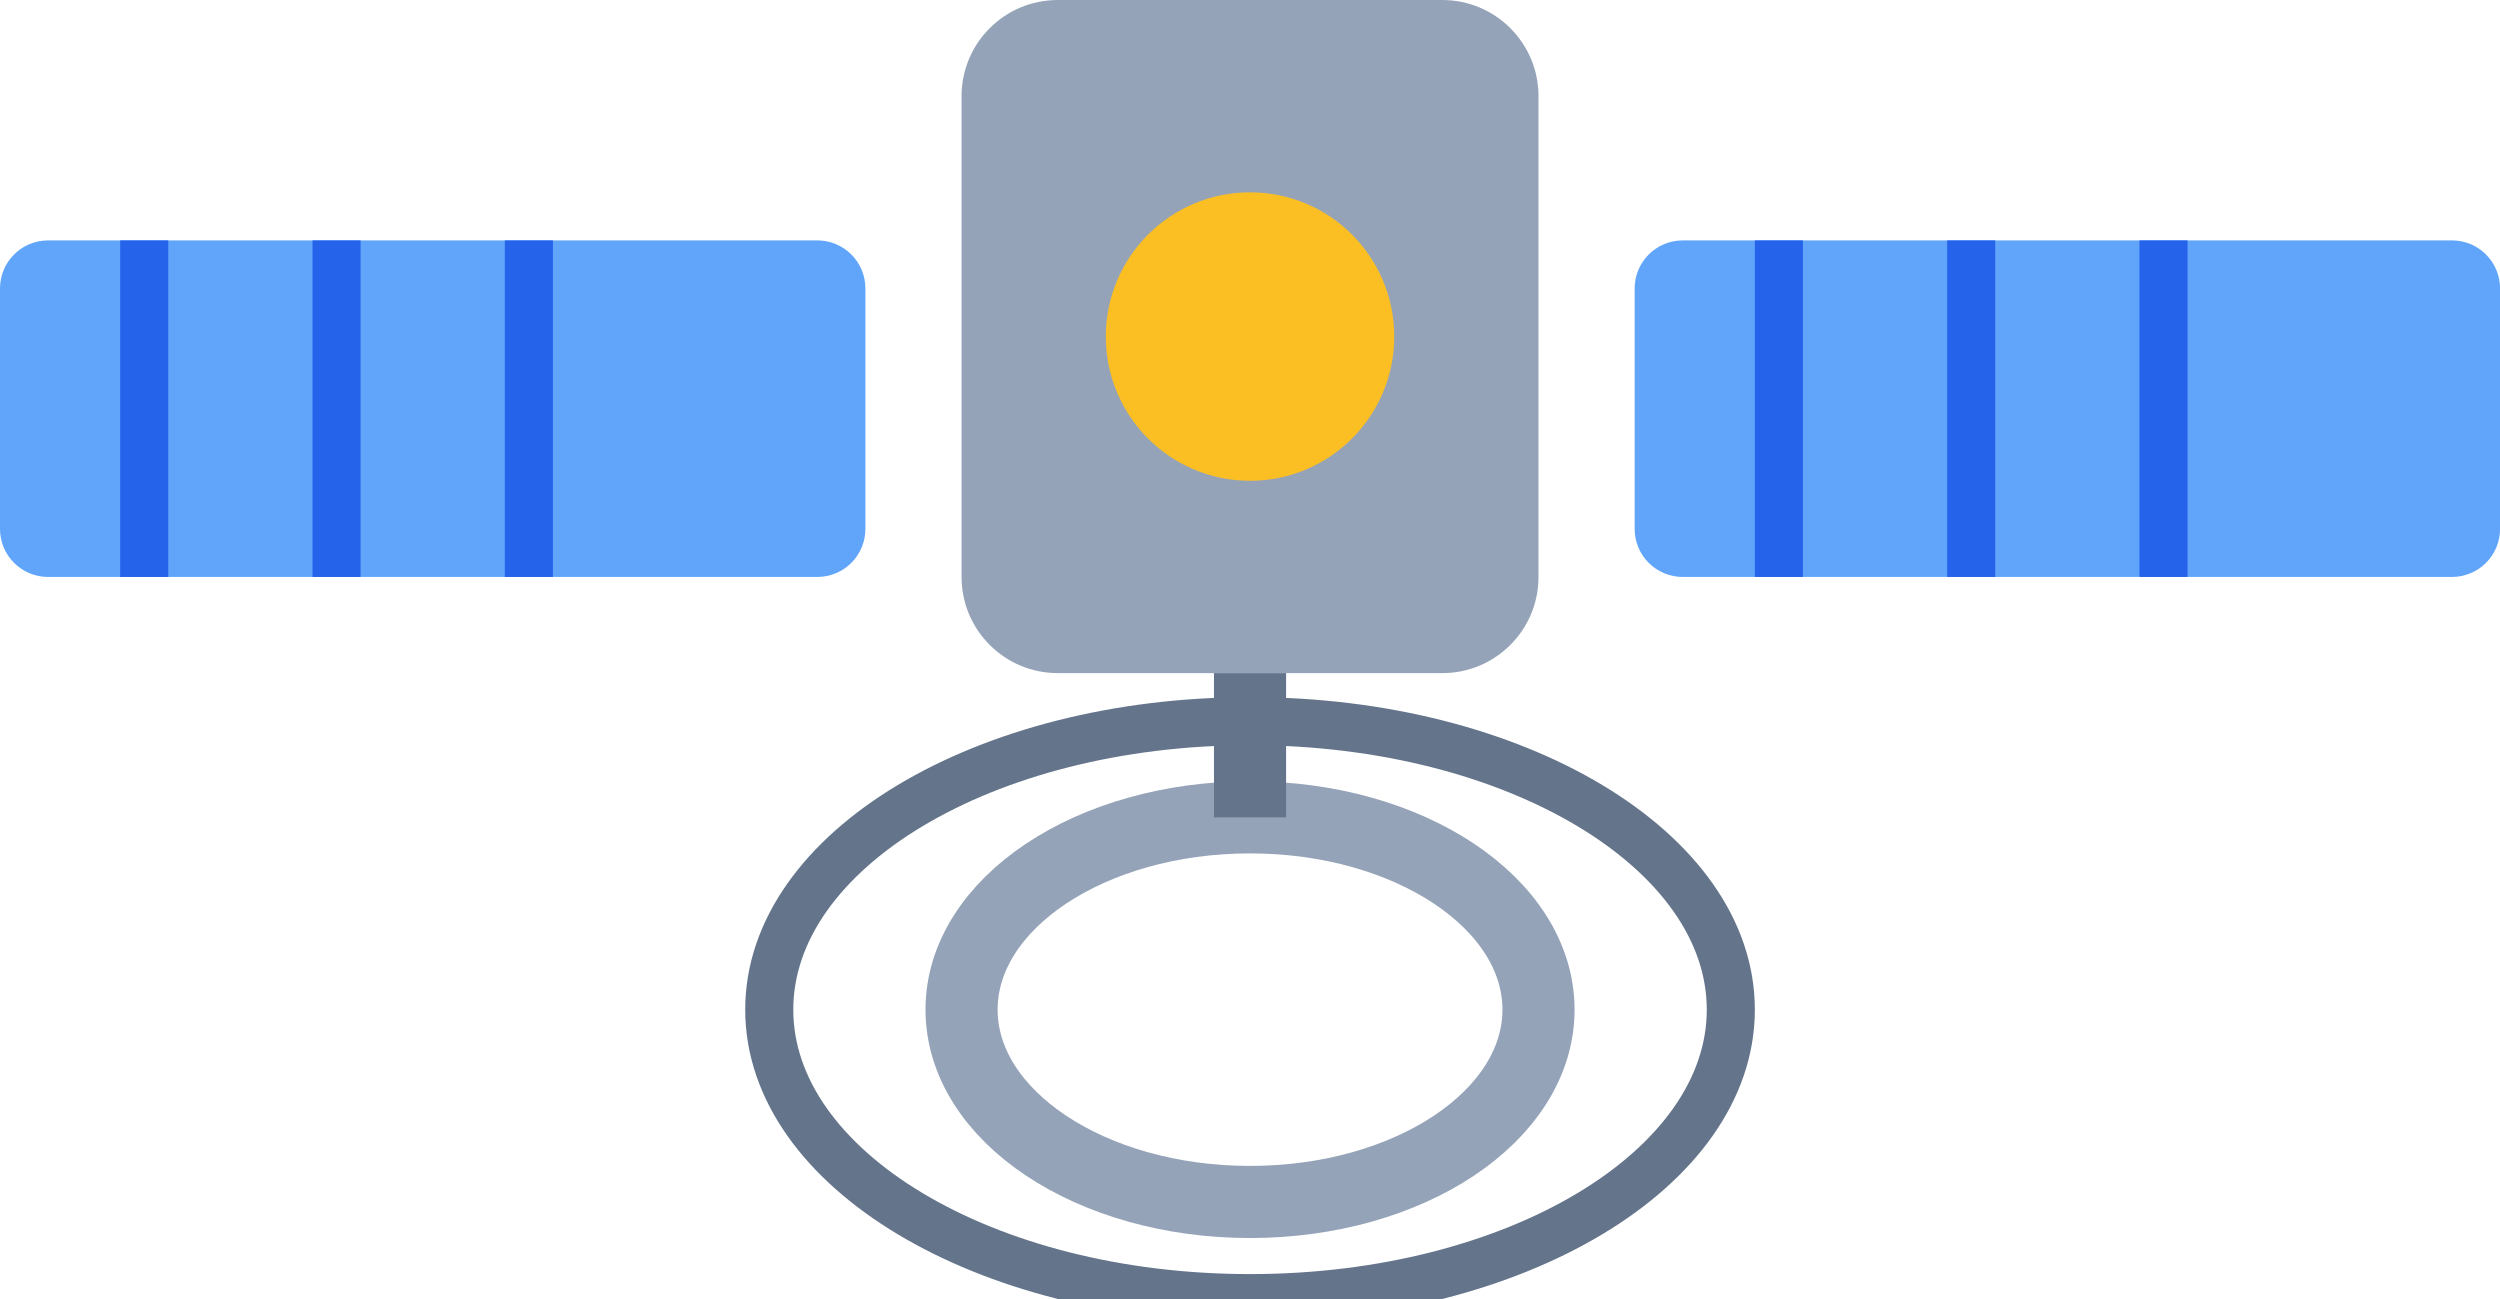
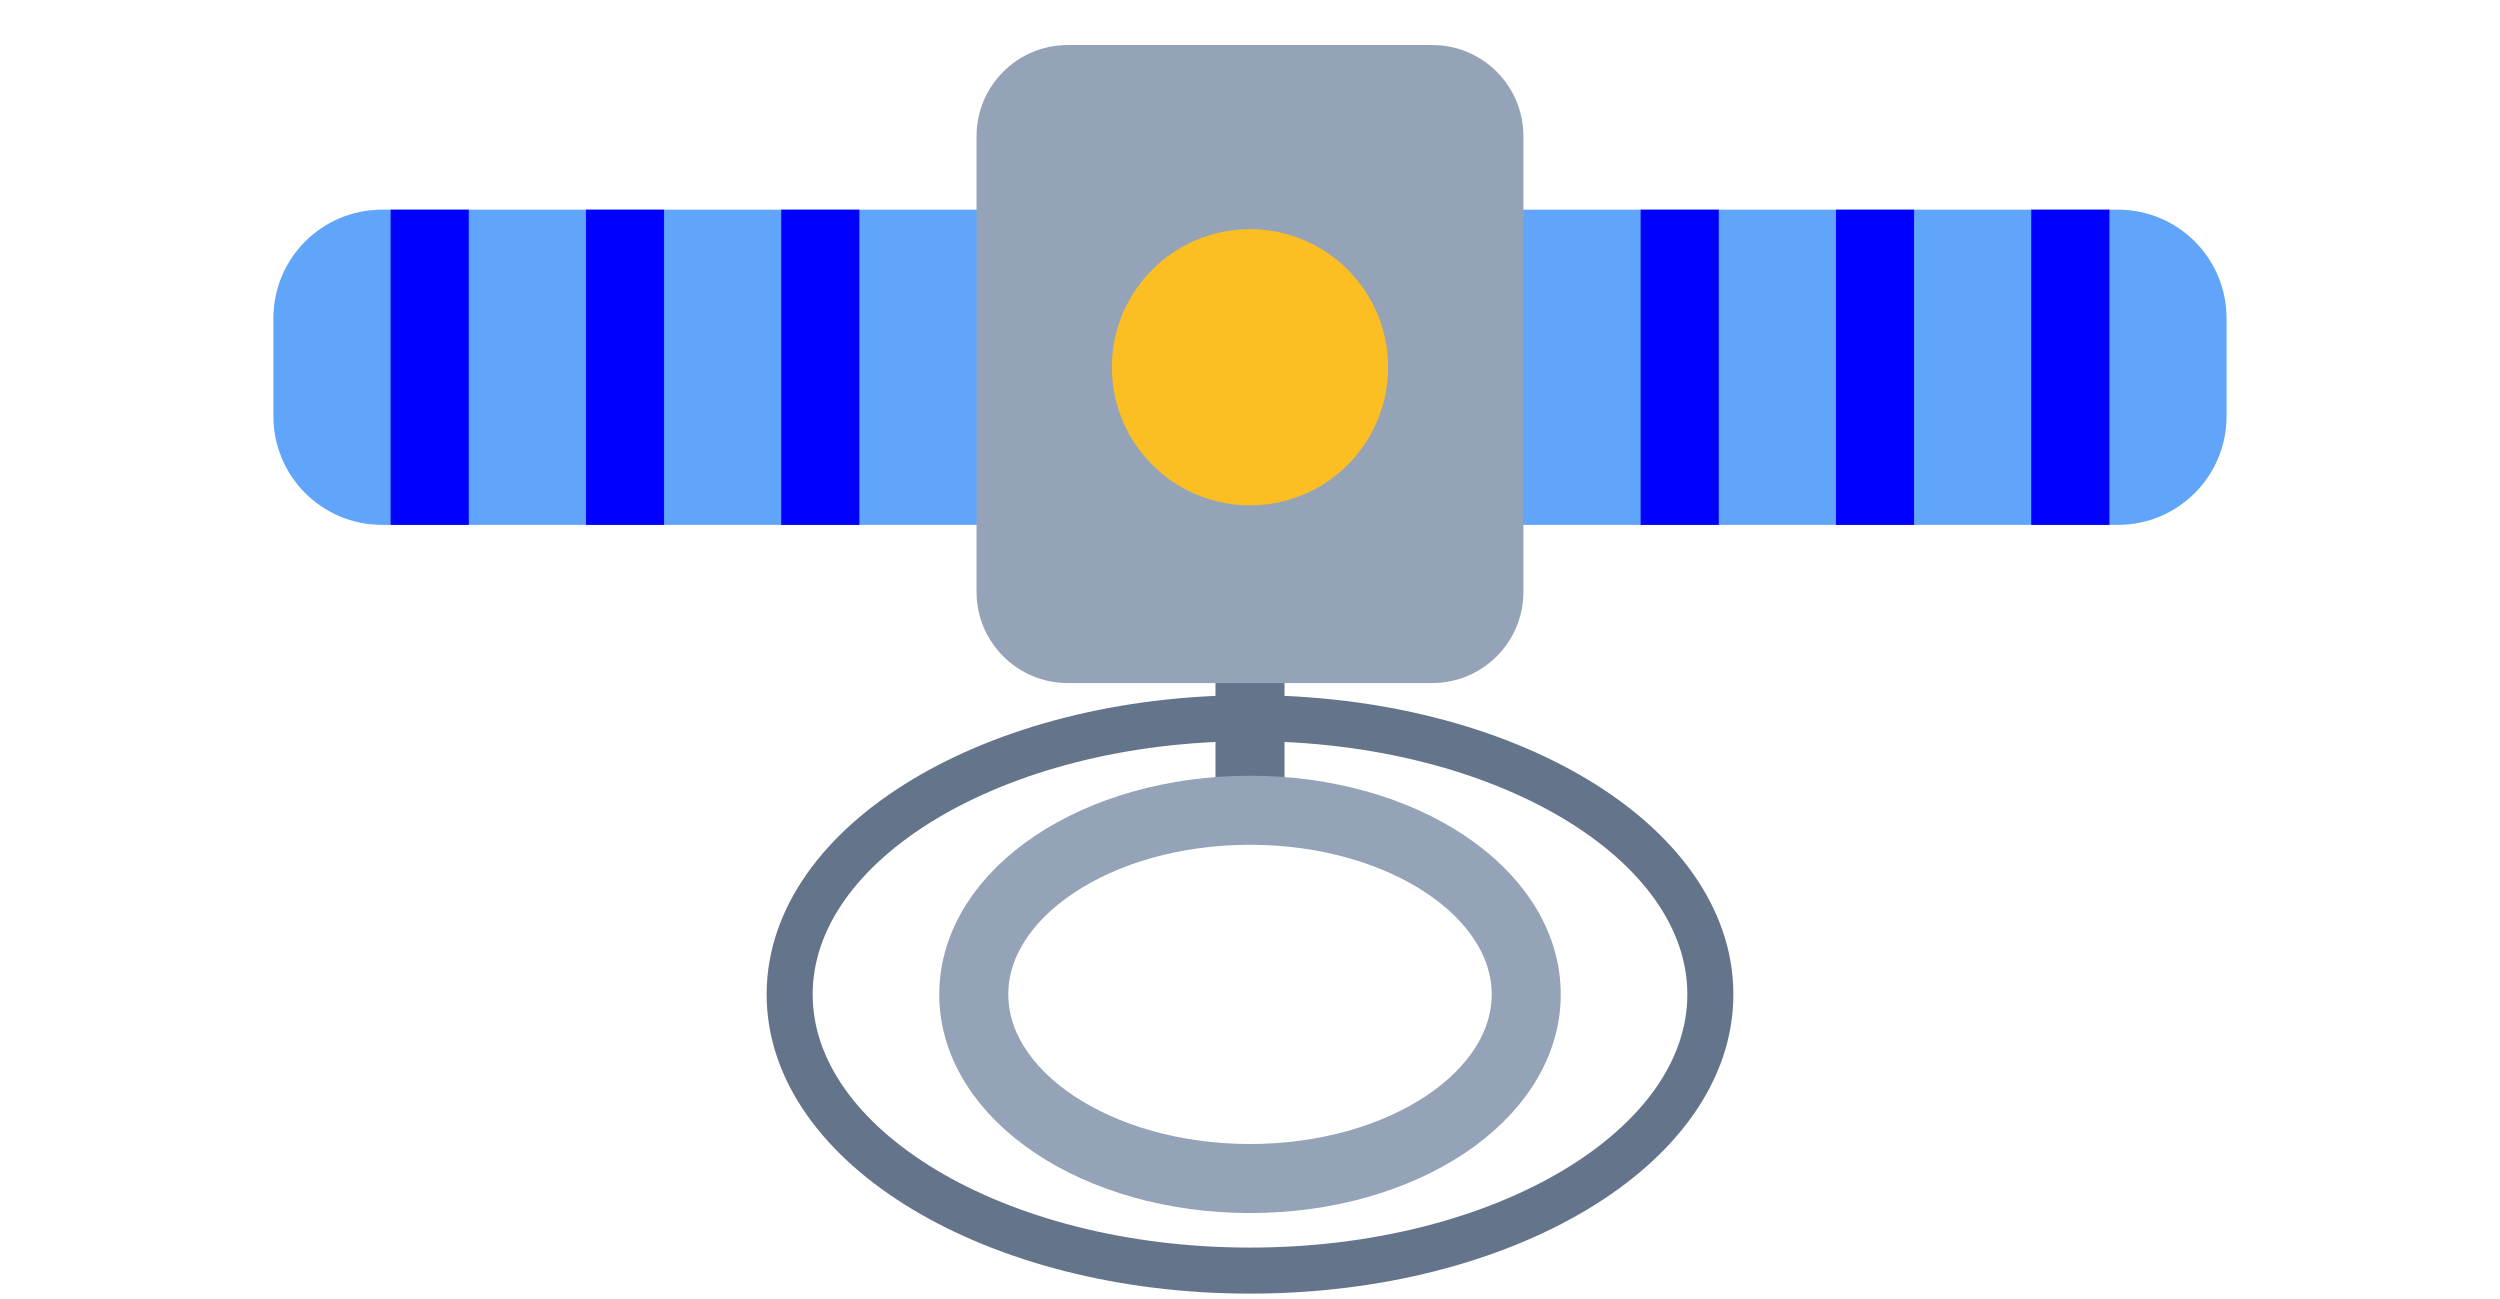
- <svg xmlns="http://www.w3.org/2000/svg" viewBox="0 0 64 33.231">
-   <g transform="translate(-0.0002 -15.3849) scale(1)">
-     <g transform="translate(-7.3846 -11.6923) scale(1.2308)">
-       <rect x="26" y="22" width="12" height="14" rx="2" fill="#94A3B8" />
-       <rect x="6" y="27" width="18" height="7" rx="1" fill="#60A5FA" />
-       <rect x="40" y="27" width="18" height="7" rx="1" fill="#60A5FA" />
-       <line x1="9" y1="27" x2="9" y2="34" stroke="#2563EB" stroke-width="1" />
-       <line x1="13" y1="27" x2="13" y2="34" stroke="#2563EB" stroke-width="1" />
-       <line x1="17" y1="27" x2="17" y2="34" stroke="#2563EB" stroke-width="1" />
-       <line x1="43" y1="27" x2="43" y2="34" stroke="#2563EB" stroke-width="1" />
-       <line x1="47" y1="27" x2="47" y2="34" stroke="#2563EB" stroke-width="1" />
-       <line x1="51" y1="27" x2="51" y2="34" stroke="#2563EB" stroke-width="1" />
-       <ellipse cx="32" cy="43" rx="6" ry="4" fill="none" stroke="#94A3B8" stroke-width="1.5" />
-       <ellipse cx="32" cy="43" rx="10" ry="6" fill="none" stroke="#64748B" stroke-width="1" />
-       <line x1="32" y1="36" x2="32" y2="39" stroke="#64748B" stroke-width="1.5" />
-       <circle cx="32" cy="29" r="3" fill="#FBBF24" />
-     </g>
+ <svg xmlns="http://www.w3.org/2000/svg" viewBox="0 0 64 33.231" version="1.1" id="svg10">
+   <defs id="defs10" />
+   <g transform="matrix(0.9575101,0,0,0.9575101,1.358719,-14.3206)" id="g10">
+     <rect x="-58.11" y="20.562" width="52.219" height="8.427" rx="2.901" fill="#60a5fa" id="rect3-0" style="stroke-width:1.869" transform="scale(-1,1)" />
+     <ellipse cx="32.001" cy="41.542" rx="12.308" ry="7.385" fill="none" stroke="#64748b" stroke-width="1.231" id="ellipse9-8" />
+     <line x1="32.001" y1="32.927" x2="32.001" y2="36.619" stroke="#64748b" stroke-width="1.846" id="line9-5" />
+     <rect style="fill:#0000ff;fill-rule:evenodd;stroke-width:0.799" id="rect10" width="2.089" height="8.427" x="9.025" y="20.562" />
+     <rect style="fill:#0000ff;fill-rule:evenodd;stroke-width:0.799" id="rect10-5" width="2.089" height="8.427" x="14.247" y="20.562" />
+     <rect style="fill:#0000ff;fill-rule:evenodd;stroke-width:0.799" id="rect10-5-8" width="2.089" height="8.427" x="19.468" y="20.562" />
+     <rect style="fill:#0000ff;fill-rule:evenodd;stroke-width:0.799" id="rect10-8" width="2.089" height="8.427" x="42.445" y="20.562" />
+     <rect style="fill:#0000ff;fill-rule:evenodd;stroke-width:0.799" id="rect10-5-5" width="2.089" height="8.427" x="47.667" y="20.562" />
+     <rect style="fill:#0000ff;fill-rule:evenodd;stroke-width:0.799" id="rect10-5-8-8" width="2.089" height="8.427" x="52.889" y="20.562" />
+     <rect x="24.69" y="16.16" width="14.621" height="17.058" rx="2.437" fill="#94a3b8" id="rect1-8" style="stroke-width:1.218" />
+     <circle cx="32.001" cy="24.775" r="3.692" fill="#fbbf24" id="circle9-6" style="stroke-width:1.231" />
+     <ellipse cx="32.001" cy="41.542" rx="7.385" ry="4.923" fill="none" stroke="#94a3b8" stroke-width="1.846" id="ellipse8-2" />
  </g>
</svg>
